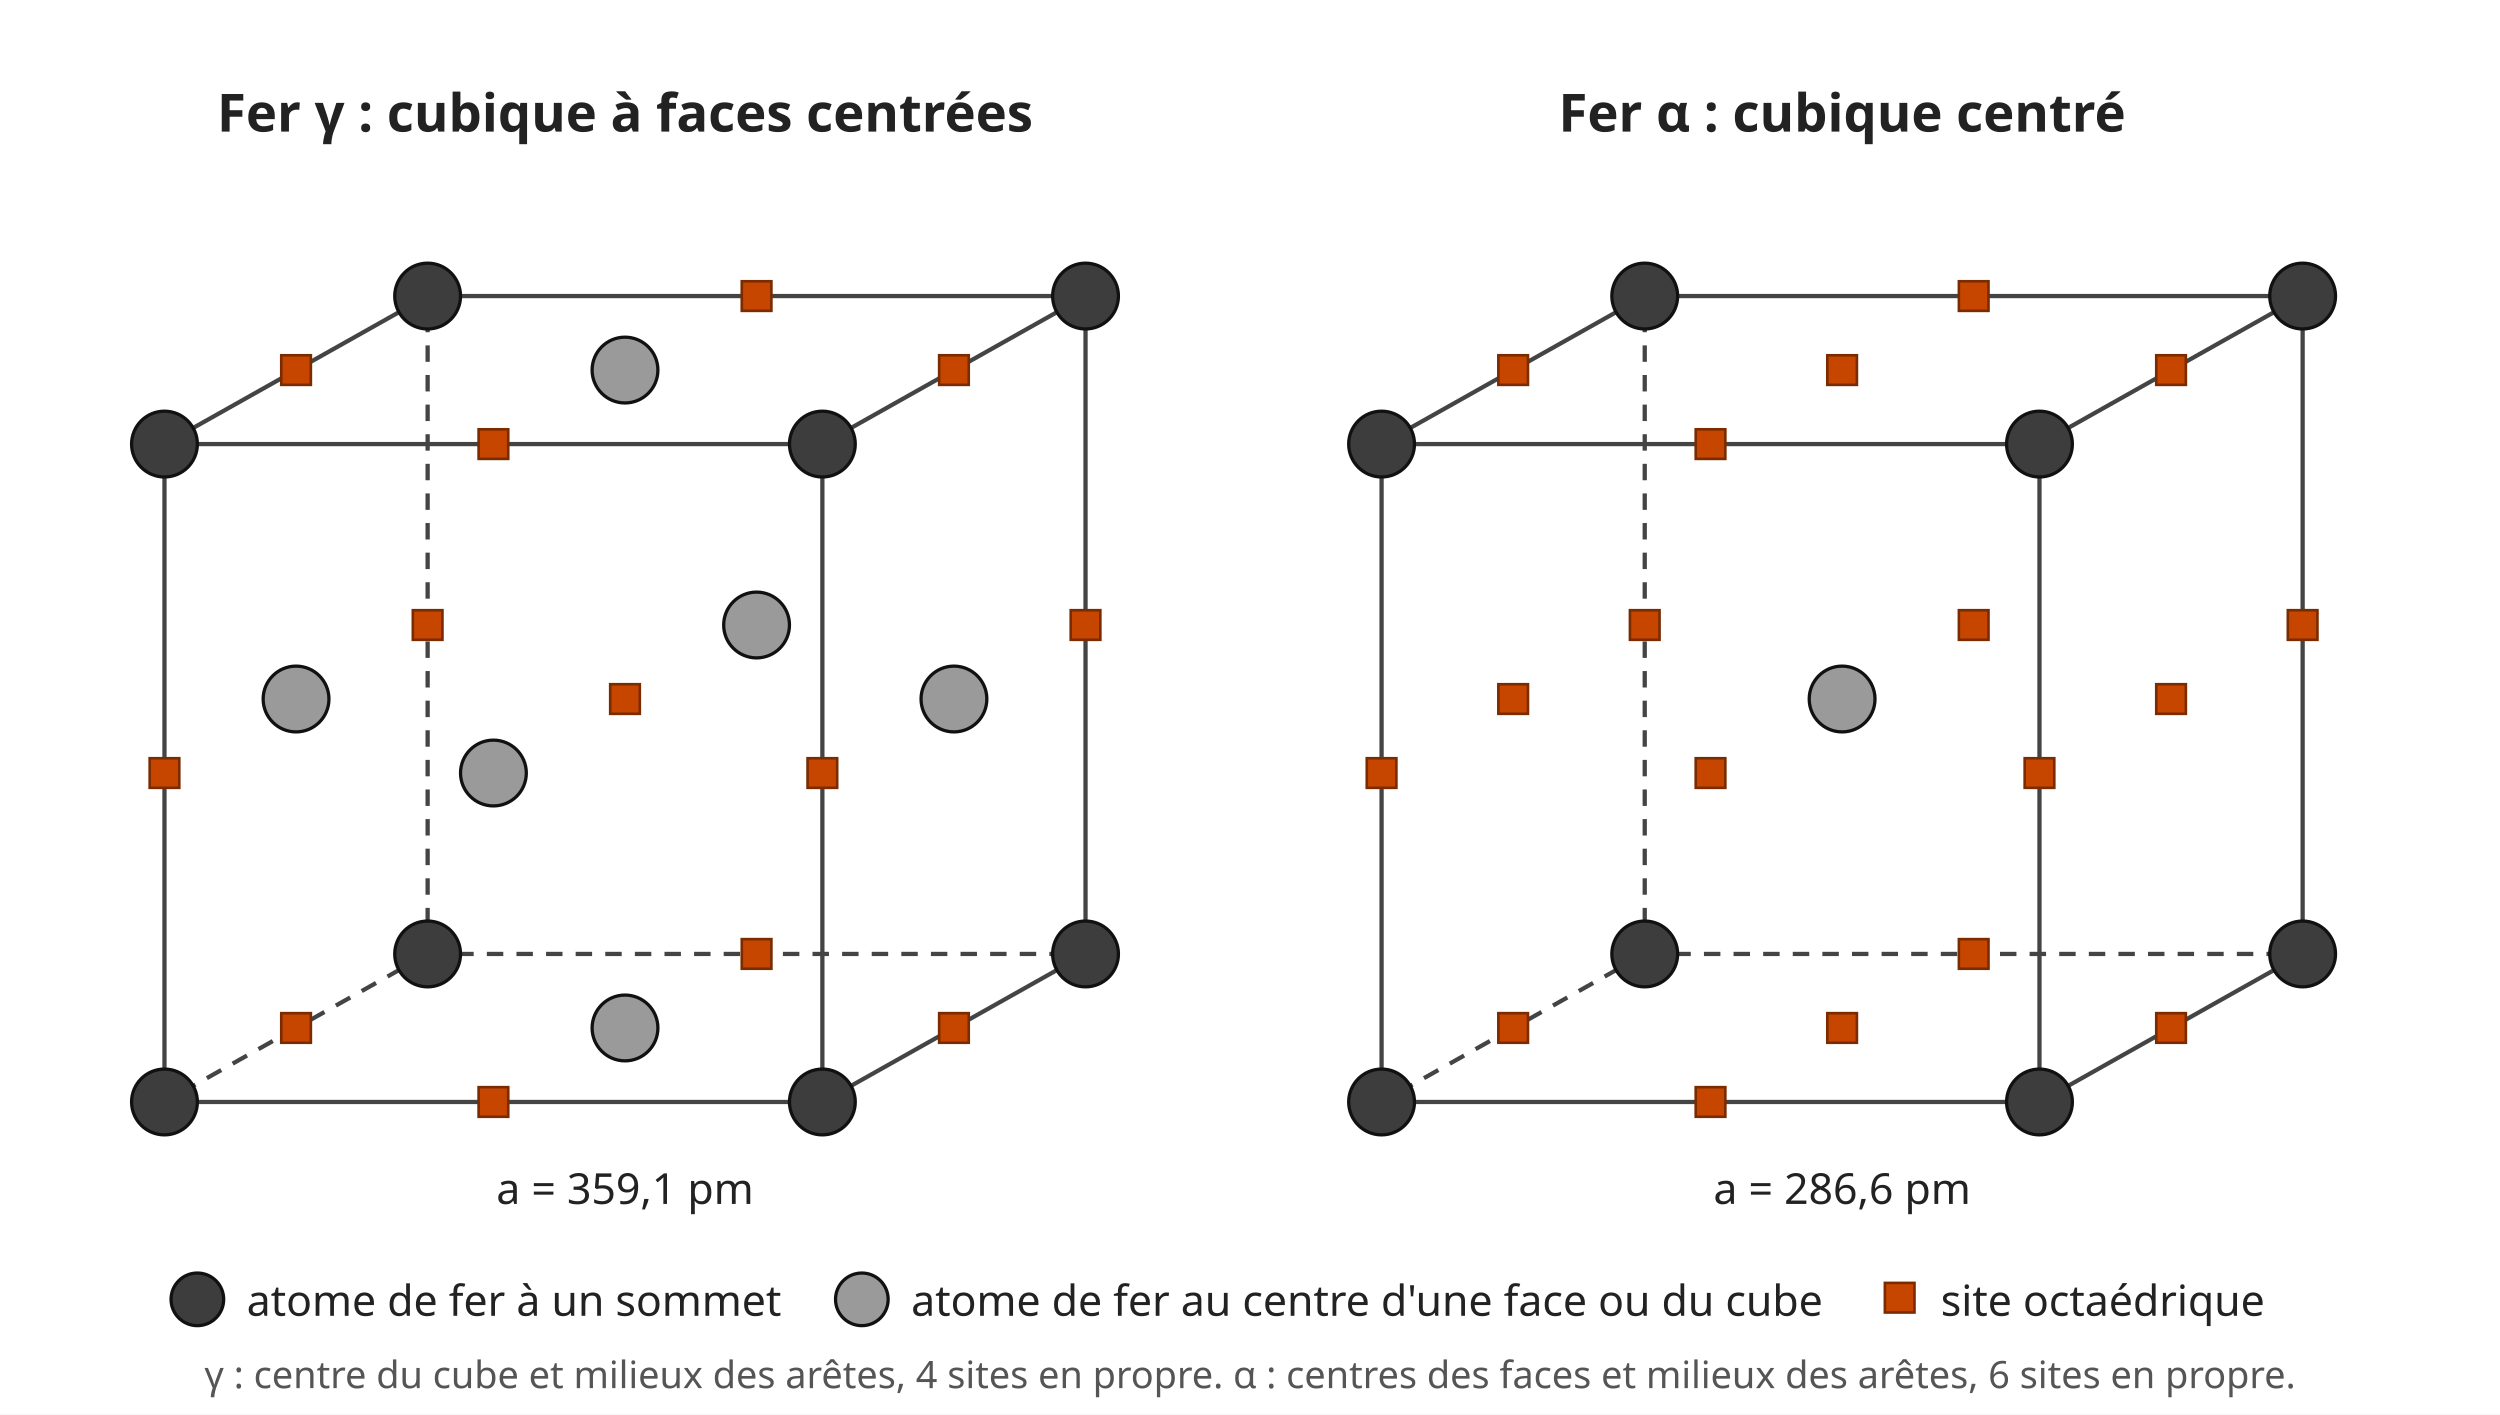
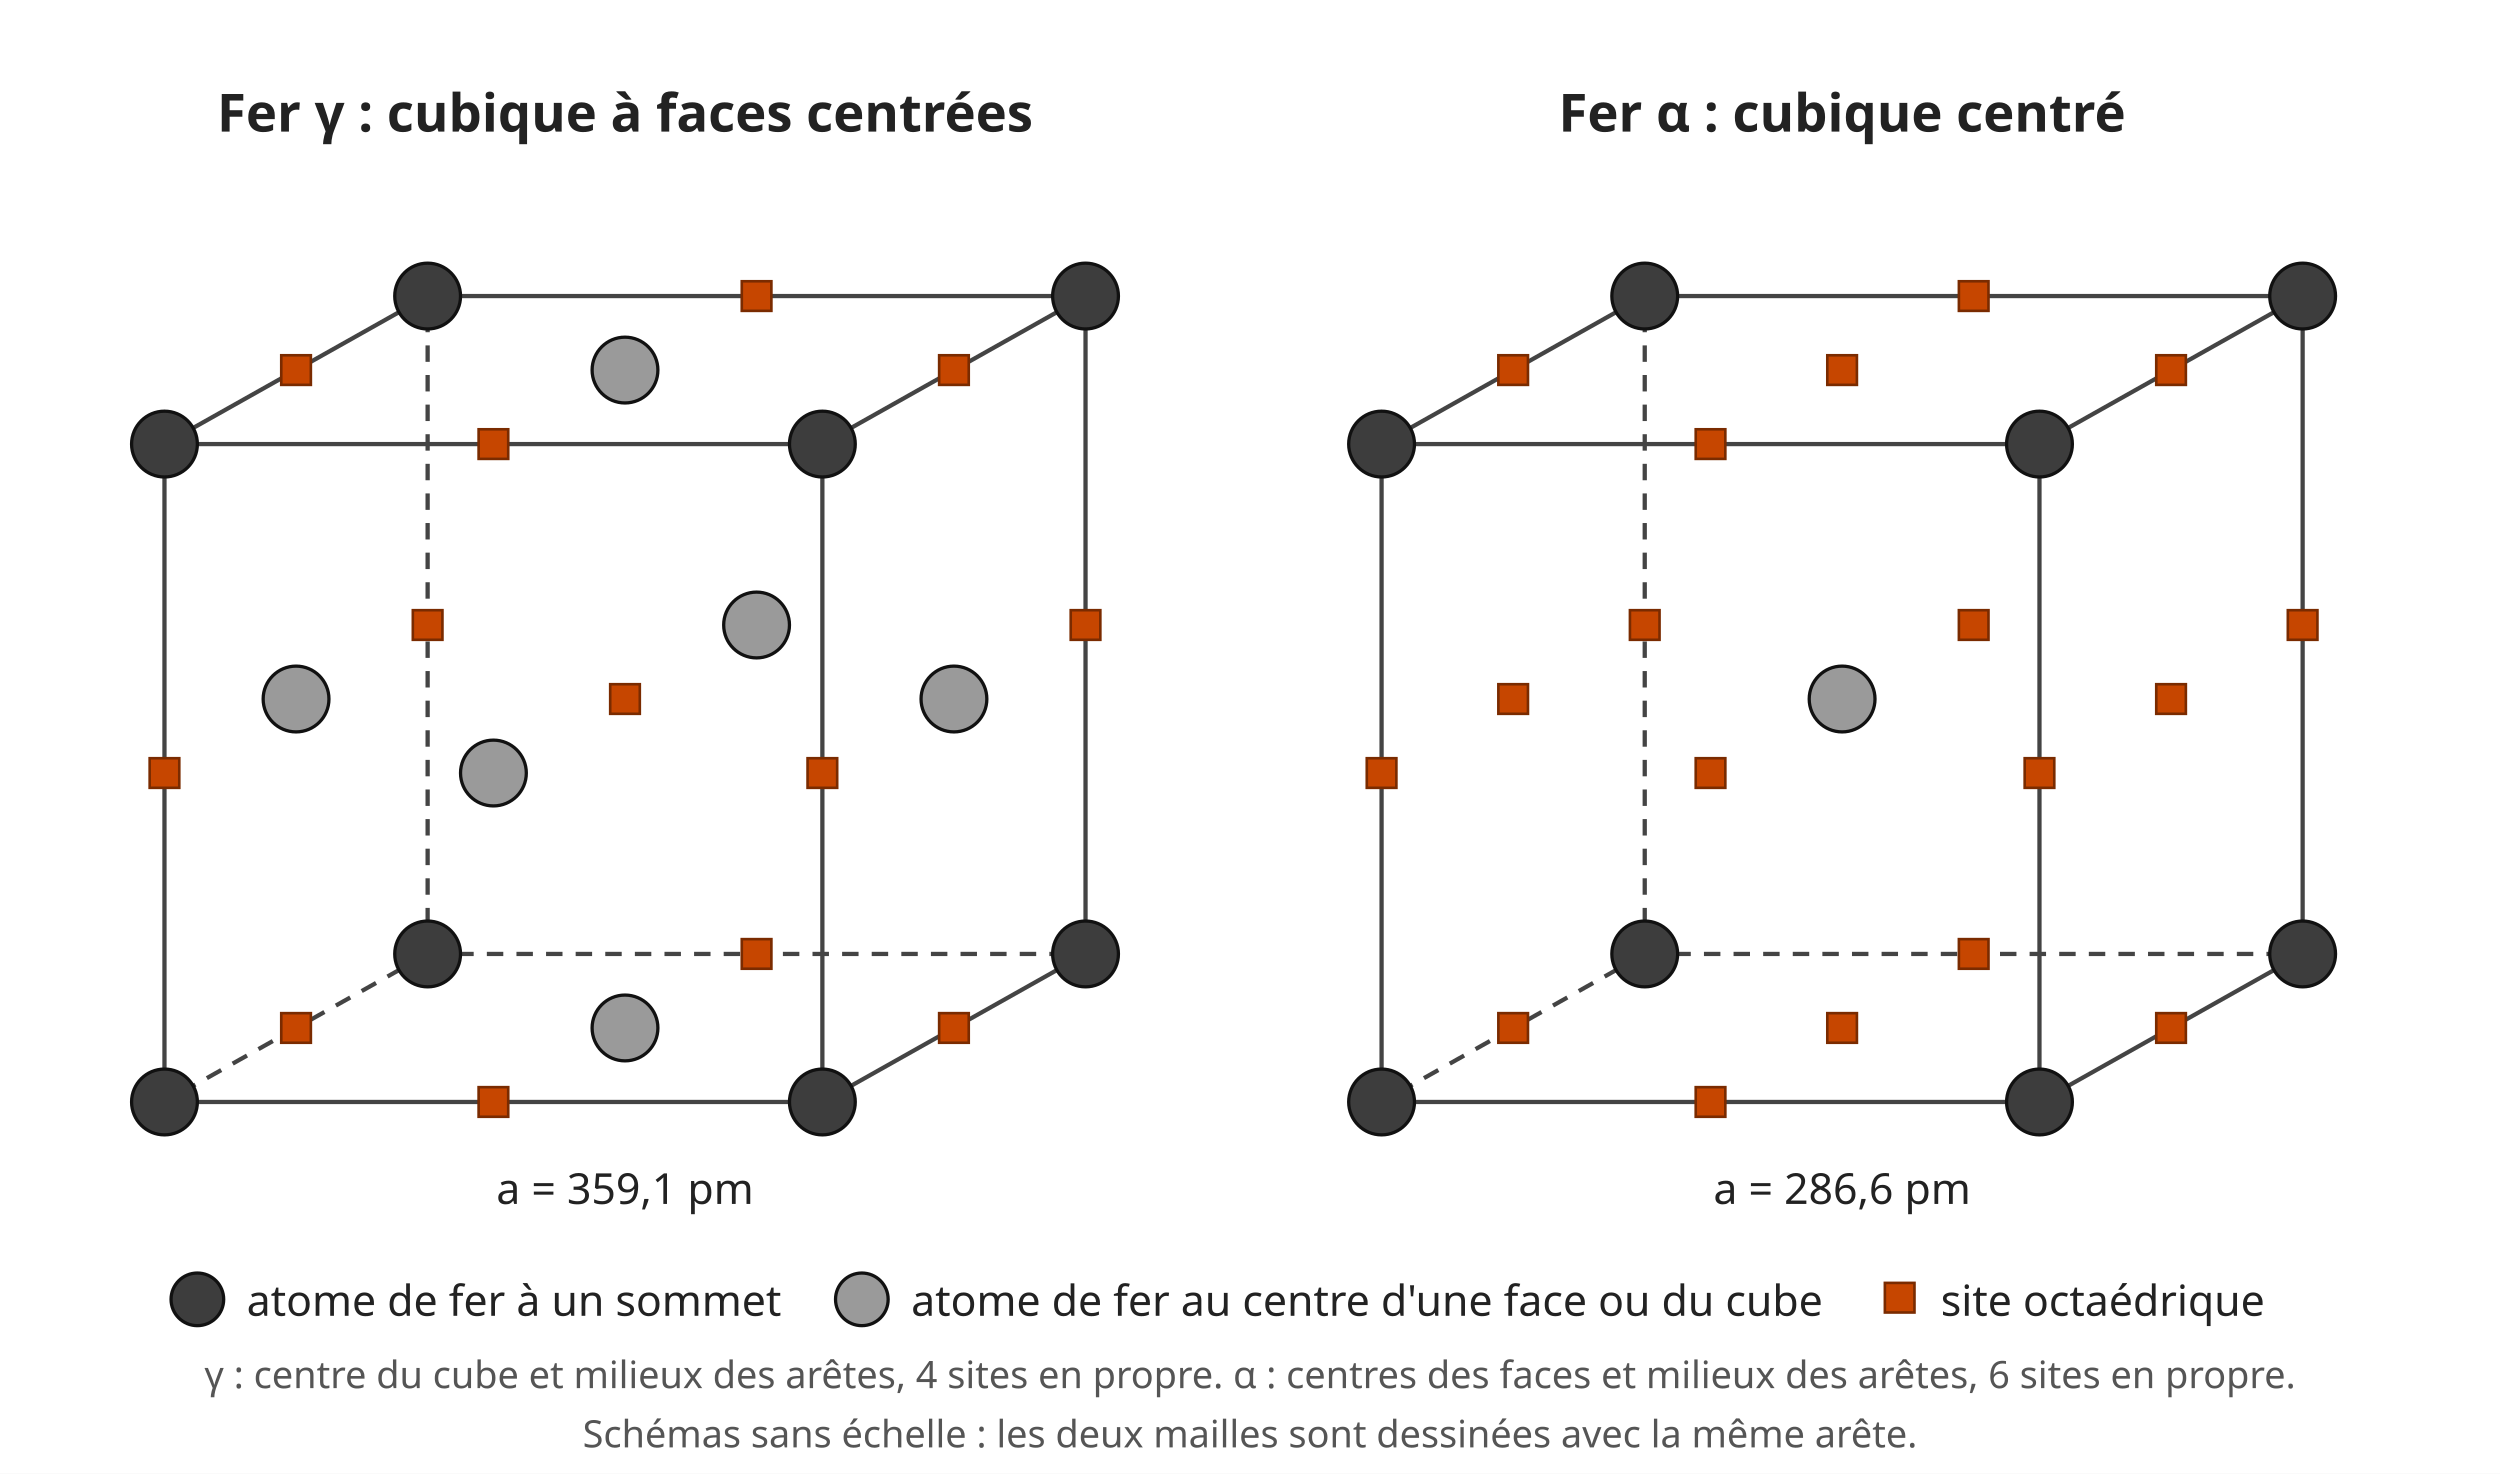
- <svg xmlns="http://www.w3.org/2000/svg" viewBox="0 0 760 430" width="760" height="430" font-family="sans-serif" font-size="14">
+ <svg xmlns="http://www.w3.org/2000/svg" viewBox="0 0 760 448" width="760" height="448" font-family="sans-serif" font-size="14">
  <rect width="100%" height="100%" fill="white" />
  <text x="190.0" y="40.0" text-anchor="middle" fill="#222" font-size="16" font-weight="bold">Fer γ : cubique à faces centrées</text>
  <line x1="50.0" y1="335.0" x2="250.0" y2="335.0" stroke="#444" stroke-width="1.3" />
  <line x1="250.0" y1="335.0" x2="250.0" y2="135.0" stroke="#444" stroke-width="1.3" />
  <line x1="250.0" y1="135.0" x2="50.0" y2="135.0" stroke="#444" stroke-width="1.3" />
  <line x1="50.0" y1="135.0" x2="50.0" y2="335.0" stroke="#444" stroke-width="1.3" />
  <line x1="250.0" y1="335.0" x2="330.0" y2="290.0" stroke="#444" stroke-width="1.3" />
  <line x1="250.0" y1="135.0" x2="330.0" y2="90.0" stroke="#444" stroke-width="1.3" />
  <line x1="50.0" y1="135.0" x2="130.0" y2="90.0" stroke="#444" stroke-width="1.3" />
  <line x1="330.0" y1="290.0" x2="330.0" y2="90.0" stroke="#444" stroke-width="1.3" />
  <line x1="330.0" y1="90.0" x2="130.0" y2="90.0" stroke="#444" stroke-width="1.3" />
  <line x1="130.0" y1="290.0" x2="50.0" y2="335.0" stroke="#444" stroke-width="1.3" stroke-dasharray="5 4" />
  <line x1="130.0" y1="290.0" x2="330.0" y2="290.0" stroke="#444" stroke-width="1.3" stroke-dasharray="5 4" />
  <line x1="130.0" y1="290.0" x2="130.0" y2="90.0" stroke="#444" stroke-width="1.3" stroke-dasharray="5 4" />
  <rect x="145.5" y="330.5" width="9" height="9" fill="#c64600" stroke="#7a2b00" stroke-width="0.8" />
  <rect x="225.5" y="285.5" width="9" height="9" fill="#c64600" stroke="#7a2b00" stroke-width="0.8" />
  <rect x="145.5" y="130.5" width="9" height="9" fill="#c64600" stroke="#7a2b00" stroke-width="0.8" />
  <rect x="225.5" y="85.5" width="9" height="9" fill="#c64600" stroke="#7a2b00" stroke-width="0.8" />
  <rect x="85.5" y="308.0" width="9" height="9" fill="#c64600" stroke="#7a2b00" stroke-width="0.8" />
  <rect x="285.5" y="308.0" width="9" height="9" fill="#c64600" stroke="#7a2b00" stroke-width="0.8" />
  <rect x="85.5" y="108.0" width="9" height="9" fill="#c64600" stroke="#7a2b00" stroke-width="0.8" />
  <rect x="285.5" y="108.0" width="9" height="9" fill="#c64600" stroke="#7a2b00" stroke-width="0.8" />
  <rect x="45.5" y="230.5" width="9" height="9" fill="#c64600" stroke="#7a2b00" stroke-width="0.8" />
  <rect x="245.5" y="230.5" width="9" height="9" fill="#c64600" stroke="#7a2b00" stroke-width="0.8" />
  <rect x="125.5" y="185.5" width="9" height="9" fill="#c64600" stroke="#7a2b00" stroke-width="0.8" />
  <rect x="325.5" y="185.5" width="9" height="9" fill="#c64600" stroke="#7a2b00" stroke-width="0.8" />
  <rect x="185.5" y="208.0" width="9" height="9" fill="#c64600" stroke="#7a2b00" stroke-width="0.8" />
  <circle cx="50.0" cy="335.0" r="10" fill="#3d3d3d" stroke="#111" stroke-width="1" />
  <circle cx="50.0" cy="135.0" r="10" fill="#3d3d3d" stroke="#111" stroke-width="1" />
  <circle cx="130.0" cy="290.0" r="10" fill="#3d3d3d" stroke="#111" stroke-width="1" />
  <circle cx="130.0" cy="90.0" r="10" fill="#3d3d3d" stroke="#111" stroke-width="1" />
  <circle cx="250.0" cy="335.0" r="10" fill="#3d3d3d" stroke="#111" stroke-width="1" />
  <circle cx="250.0" cy="135.0" r="10" fill="#3d3d3d" stroke="#111" stroke-width="1" />
  <circle cx="330.0" cy="290.0" r="10" fill="#3d3d3d" stroke="#111" stroke-width="1" />
  <circle cx="330.0" cy="90.0" r="10" fill="#3d3d3d" stroke="#111" stroke-width="1" />
  <circle cx="190.0" cy="312.5" r="10" fill="#9a9a9a" stroke="#111" stroke-width="1" />
  <circle cx="190.0" cy="112.5" r="10" fill="#9a9a9a" stroke="#111" stroke-width="1" />
  <circle cx="150.0" cy="235.0" r="10" fill="#9a9a9a" stroke="#111" stroke-width="1" />
  <circle cx="230.0" cy="190.0" r="10" fill="#9a9a9a" stroke="#111" stroke-width="1" />
  <circle cx="90.0" cy="212.5" r="10" fill="#9a9a9a" stroke="#111" stroke-width="1" />
  <circle cx="290.0" cy="212.5" r="10" fill="#9a9a9a" stroke="#111" stroke-width="1" />
  <text x="560.0" y="40.0" text-anchor="middle" fill="#222" font-size="16" font-weight="bold">Fer α : cubique centré</text>
  <line x1="420.0" y1="335.0" x2="620.0" y2="335.0" stroke="#444" stroke-width="1.3" />
  <line x1="620.0" y1="335.0" x2="620.0" y2="135.0" stroke="#444" stroke-width="1.3" />
  <line x1="620.0" y1="135.0" x2="420.0" y2="135.0" stroke="#444" stroke-width="1.3" />
  <line x1="420.0" y1="135.0" x2="420.0" y2="335.0" stroke="#444" stroke-width="1.3" />
  <line x1="620.0" y1="335.0" x2="700.0" y2="290.0" stroke="#444" stroke-width="1.3" />
  <line x1="620.0" y1="135.0" x2="700.0" y2="90.0" stroke="#444" stroke-width="1.3" />
  <line x1="420.0" y1="135.0" x2="500.0" y2="90.0" stroke="#444" stroke-width="1.3" />
  <line x1="700.0" y1="290.0" x2="700.0" y2="90.0" stroke="#444" stroke-width="1.3" />
  <line x1="700.0" y1="90.0" x2="500.0" y2="90.0" stroke="#444" stroke-width="1.3" />
  <line x1="500.0" y1="290.0" x2="420.0" y2="335.0" stroke="#444" stroke-width="1.3" stroke-dasharray="5 4" />
  <line x1="500.0" y1="290.0" x2="700.0" y2="290.0" stroke="#444" stroke-width="1.3" stroke-dasharray="5 4" />
  <line x1="500.0" y1="290.0" x2="500.0" y2="90.0" stroke="#444" stroke-width="1.3" stroke-dasharray="5 4" />
  <rect x="515.5" y="330.5" width="9" height="9" fill="#c64600" stroke="#7a2b00" stroke-width="0.8" />
  <rect x="595.5" y="285.5" width="9" height="9" fill="#c64600" stroke="#7a2b00" stroke-width="0.8" />
  <rect x="515.5" y="130.5" width="9" height="9" fill="#c64600" stroke="#7a2b00" stroke-width="0.8" />
  <rect x="595.5" y="85.5" width="9" height="9" fill="#c64600" stroke="#7a2b00" stroke-width="0.8" />
  <rect x="455.5" y="308.0" width="9" height="9" fill="#c64600" stroke="#7a2b00" stroke-width="0.8" />
  <rect x="655.5" y="308.0" width="9" height="9" fill="#c64600" stroke="#7a2b00" stroke-width="0.8" />
  <rect x="455.5" y="108.0" width="9" height="9" fill="#c64600" stroke="#7a2b00" stroke-width="0.8" />
  <rect x="655.5" y="108.0" width="9" height="9" fill="#c64600" stroke="#7a2b00" stroke-width="0.8" />
  <rect x="415.5" y="230.5" width="9" height="9" fill="#c64600" stroke="#7a2b00" stroke-width="0.8" />
  <rect x="615.5" y="230.5" width="9" height="9" fill="#c64600" stroke="#7a2b00" stroke-width="0.8" />
  <rect x="495.5" y="185.5" width="9" height="9" fill="#c64600" stroke="#7a2b00" stroke-width="0.8" />
  <rect x="695.5" y="185.5" width="9" height="9" fill="#c64600" stroke="#7a2b00" stroke-width="0.8" />
  <rect x="555.5" y="308.0" width="9" height="9" fill="#c64600" stroke="#7a2b00" stroke-width="0.8" />
  <rect x="555.5" y="108.0" width="9" height="9" fill="#c64600" stroke="#7a2b00" stroke-width="0.8" />
  <rect x="515.5" y="230.5" width="9" height="9" fill="#c64600" stroke="#7a2b00" stroke-width="0.8" />
  <rect x="595.5" y="185.5" width="9" height="9" fill="#c64600" stroke="#7a2b00" stroke-width="0.8" />
  <rect x="455.5" y="208.0" width="9" height="9" fill="#c64600" stroke="#7a2b00" stroke-width="0.8" />
  <rect x="655.5" y="208.0" width="9" height="9" fill="#c64600" stroke="#7a2b00" stroke-width="0.8" />
  <circle cx="420.0" cy="335.0" r="10" fill="#3d3d3d" stroke="#111" stroke-width="1" />
  <circle cx="420.0" cy="135.0" r="10" fill="#3d3d3d" stroke="#111" stroke-width="1" />
  <circle cx="500.0" cy="290.0" r="10" fill="#3d3d3d" stroke="#111" stroke-width="1" />
  <circle cx="500.0" cy="90.0" r="10" fill="#3d3d3d" stroke="#111" stroke-width="1" />
  <circle cx="620.0" cy="335.0" r="10" fill="#3d3d3d" stroke="#111" stroke-width="1" />
  <circle cx="620.0" cy="135.0" r="10" fill="#3d3d3d" stroke="#111" stroke-width="1" />
  <circle cx="700.0" cy="290.0" r="10" fill="#3d3d3d" stroke="#111" stroke-width="1" />
  <circle cx="700.0" cy="90.0" r="10" fill="#3d3d3d" stroke="#111" stroke-width="1" />
  <circle cx="560.0" cy="212.5" r="10" fill="#9a9a9a" stroke="#111" stroke-width="1" />
  <text x="190.0" y="366.0" text-anchor="middle" fill="#222" font-size="13">a = 359,1 pm</text>
  <text x="560.0" y="366.0" text-anchor="middle" fill="#222" font-size="13">a = 286,6 pm</text>
  <circle cx="60" cy="395" r="8" fill="#3d3d3d" stroke="#111" />
  <text x="75.0" y="400.0" text-anchor="start" fill="#222" font-size="13">atome de fer à un sommet</text>
  <circle cx="262" cy="395" r="8" fill="#9a9a9a" stroke="#111" />
  <text x="277.0" y="400.0" text-anchor="start" fill="#222" font-size="13">atome de fer au centre d'une face ou du cube</text>
  <rect x="573" y="390" width="9" height="9" fill="#c64600" stroke="#7a2b00" stroke-width="0.8" />
  <text x="590.0" y="400.0" text-anchor="start" fill="#222" font-size="13">site octaédrique</text>
  <text x="380.0" y="422.0" text-anchor="middle" fill="#555" font-size="11.5">γ : centre du cube et milieux des arêtes, 4 sites en propre. α : centres des faces et milieux des arêtes, 6 sites en propre.</text>
+   <text x="380.0" y="440.0" text-anchor="middle" fill="#555" font-size="11.5">Schémas sans échelle : les deux mailles sont dessinées avec la même arête.</text>
</svg>
